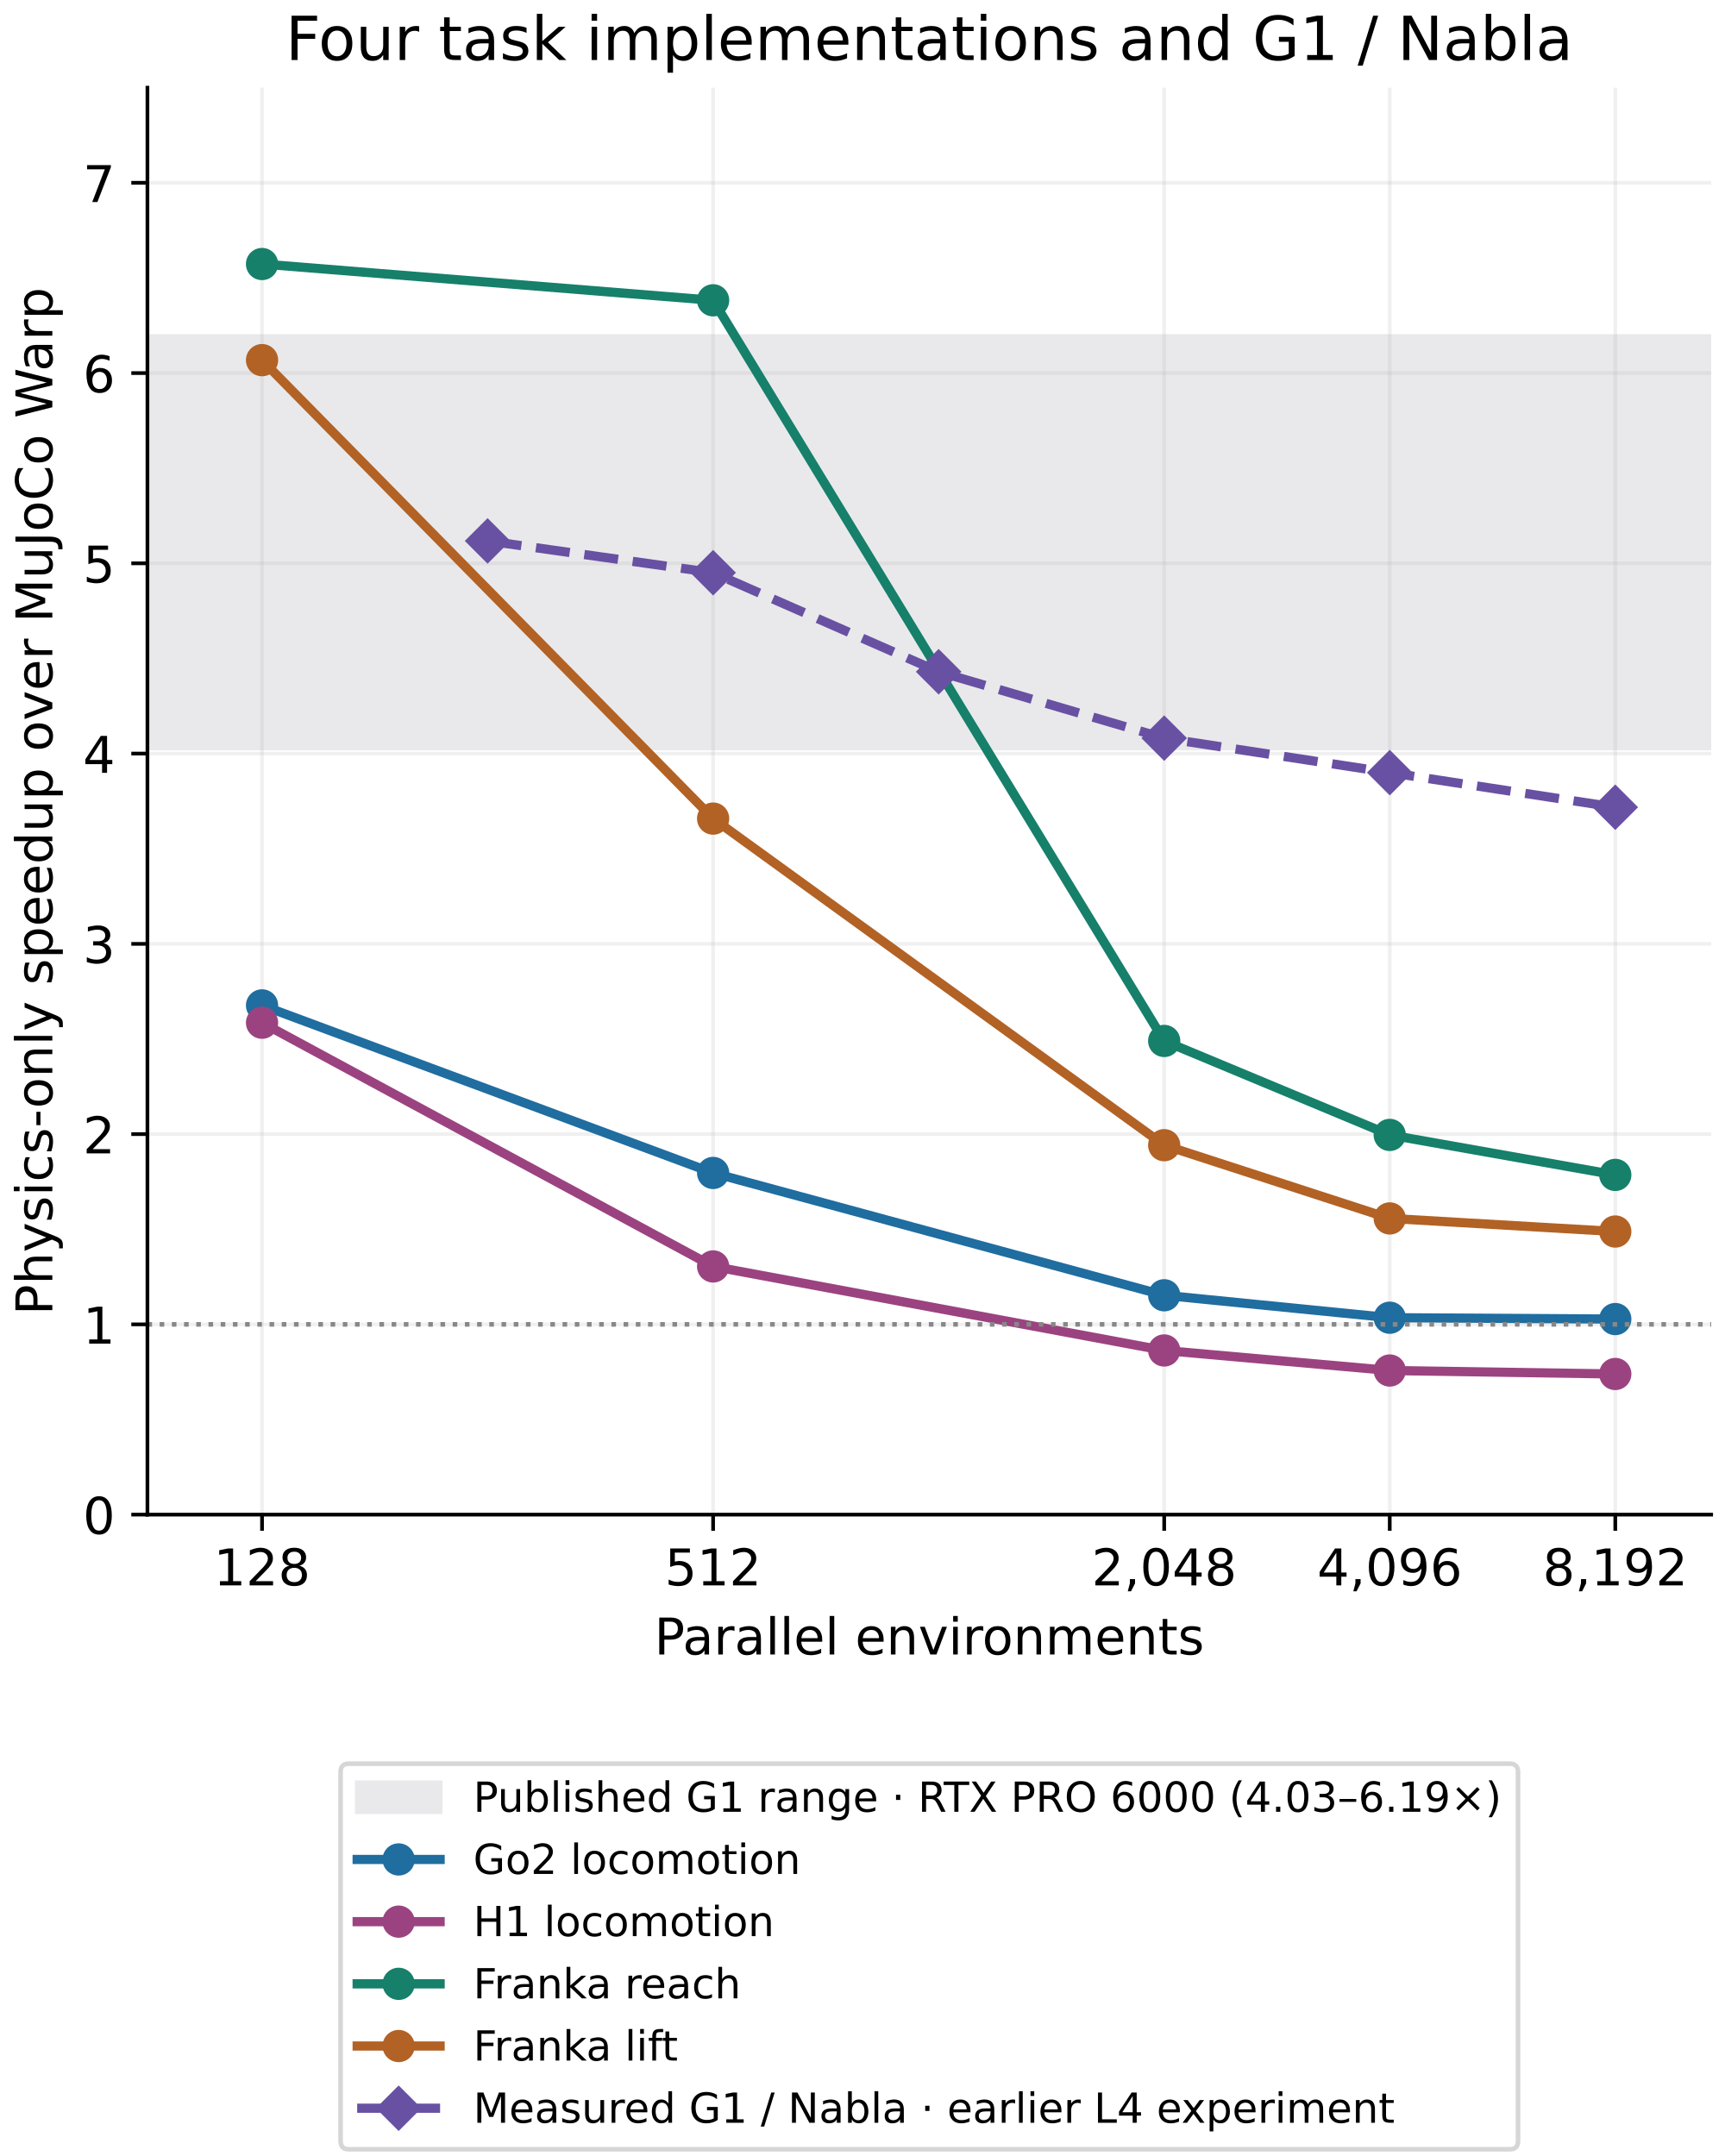
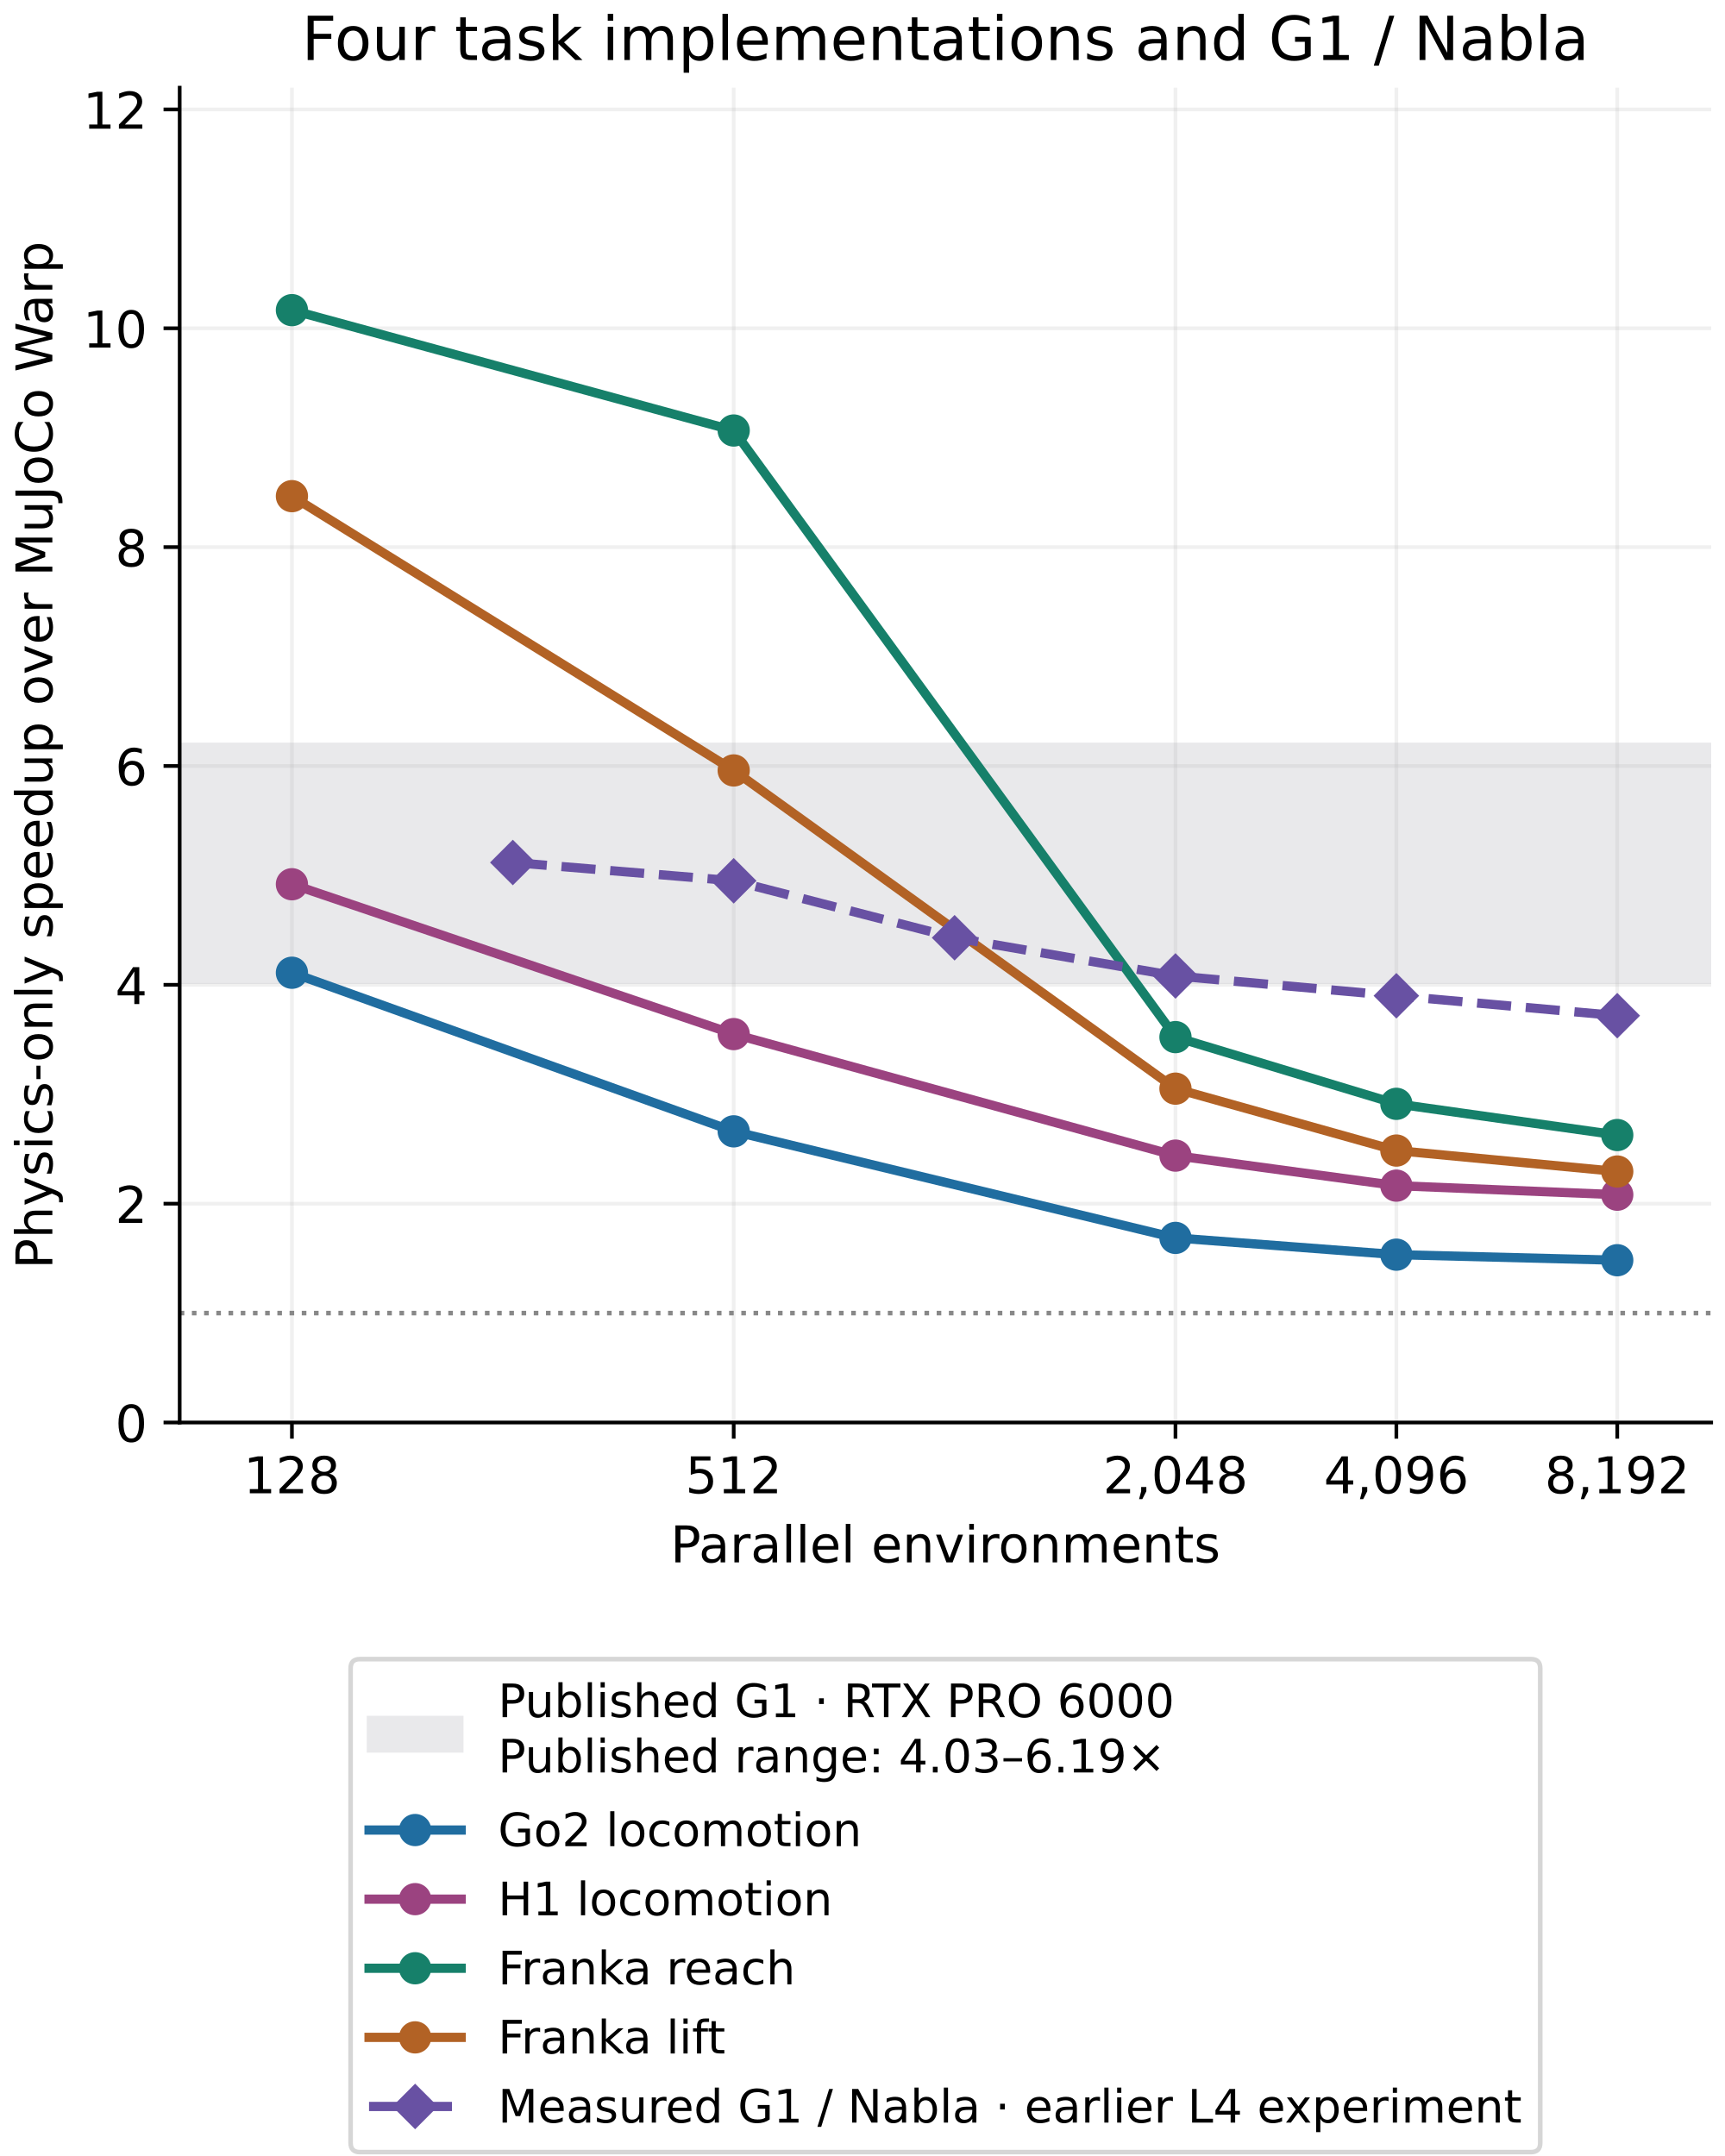
<svg xmlns="http://www.w3.org/2000/svg" xmlns:xlink="http://www.w3.org/1999/xlink" width="374.4pt" height="468pt" viewBox="0 0 374.4 468" version="1.1">
  <defs>
    <style type="text/css">*{stroke-linejoin: round; stroke-linecap: butt}</style>
  </defs>
  <g id="figure_1">
    <g id="patch_1">
      <path d="M 0 468 L 374.4 468 L 374.4 0 L 0 0 z " style="fill: #ffffff" />
    </g>
    <g id="axes_1">
      <g id="patch_2">
-         <path d="M 32 328.778 L 371.4 328.778 L 371.4 19.03 L 32 19.03 z " style="fill: #ffffff" />
+         <path d="M 38.999 308.782 L 371.4 308.782 L 371.4 19.03 L 38.999 19.03 z " style="fill: #ffffff" />
      </g>
      <g id="patch_3">
-         <path d="M 32 162.36 L 371.4 162.36 L 371.4 73.045 L 32 73.045 z " clip-path="url(#p25a6542e7b)" style="fill: #9a9aa6; opacity: 0.22; stroke: #9a9aa6; stroke-linejoin: miter" />
+         <path d="M 38.999 213.072 L 371.4 213.072 L 371.4 161.706 L 38.999 161.706 z " clip-path="url(#p967d1199dc)" style="fill: #9a9aa6; opacity: 0.22; stroke: #9a9aa6; stroke-linejoin: miter" />
      </g>
      <g id="matplotlib.axis_1">
        <g id="xtick_1">
          <g id="line2d_1">
-             <path d="M 56.875 328.778 L 56.875 19.03 " clip-path="url(#p25a6542e7b)" style="fill: none; stroke: #b0b0b0; stroke-opacity: 0.18; stroke-width: 0.8; stroke-linecap: square" />
+             <path d="M 63.36 308.782 L 63.36 19.03 " clip-path="url(#p967d1199dc)" style="fill: none; stroke: #b0b0b0; stroke-opacity: 0.18; stroke-width: 0.8; stroke-linecap: square" />
          </g>
          <g id="line2d_2">
            <defs>
-               <path id="mbf03643c16" d="M 0 0 L 0 3.5 " style="stroke: #000000; stroke-width: 0.8" />
+               <path id="ma9607c3ac9" d="M 0 0 L 0 3.5 " style="stroke: #000000; stroke-width: 0.8" />
            </defs>
            <g>
-               <use xlink:href="#mbf03643c16" x="56.875" y="328.778" style="stroke: #000000; stroke-width: 0.8" />
+               <use xlink:href="#ma9607c3ac9" x="63.36" y="308.782" style="stroke: #000000; stroke-width: 0.8" />
            </g>
          </g>
          <g id="text_1">
-             <text style="font-size: 11px; font-family: 'DejaVu Sans'; text-anchor: middle" x="56.875" y="344.136" transform="rotate(-0 56.8745 344.1357)">128</text>
+             <text style="font-size: 11px; font-family: 'DejaVu Sans'; text-anchor: middle" x="63.36" y="324.139" transform="rotate(-0 63.36032 324.1394)">128</text>
          </g>
        </g>
        <g id="xtick_2">
          <g id="line2d_3">
-             <path d="M 154.778 328.778 L 154.778 19.03 " clip-path="url(#p25a6542e7b)" style="fill: none; stroke: #b0b0b0; stroke-opacity: 0.18; stroke-width: 0.8; stroke-linecap: square" />
+             <path d="M 159.245 308.782 L 159.245 19.03 " clip-path="url(#p967d1199dc)" style="fill: none; stroke: #b0b0b0; stroke-opacity: 0.18; stroke-width: 0.8; stroke-linecap: square" />
          </g>
          <g id="line2d_4">
            <g>
-               <use xlink:href="#mbf03643c16" x="154.778" y="328.778" style="stroke: #000000; stroke-width: 0.8" />
+               <use xlink:href="#ma9607c3ac9" x="159.245" y="308.782" style="stroke: #000000; stroke-width: 0.8" />
            </g>
          </g>
          <g id="text_2">
-             <text style="font-size: 11px; font-family: 'DejaVu Sans'; text-anchor: middle" x="154.778" y="344.136" transform="rotate(-0 154.7779 344.1357)">512</text>
+             <text style="font-size: 11px; font-family: 'DejaVu Sans'; text-anchor: middle" x="159.245" y="324.139" transform="rotate(-0 159.2449 324.1394)">512</text>
          </g>
        </g>
        <g id="xtick_3">
          <g id="line2d_5">
-             <path d="M 252.681 328.778 L 252.681 19.03 " clip-path="url(#p25a6542e7b)" style="fill: none; stroke: #b0b0b0; stroke-opacity: 0.18; stroke-width: 0.8; stroke-linecap: square" />
+             <path d="M 255.129 308.782 L 255.129 19.03 " clip-path="url(#p967d1199dc)" style="fill: none; stroke: #b0b0b0; stroke-opacity: 0.18; stroke-width: 0.8; stroke-linecap: square" />
          </g>
          <g id="line2d_6">
            <g>
-               <use xlink:href="#mbf03643c16" x="252.681" y="328.778" style="stroke: #000000; stroke-width: 0.8" />
+               <use xlink:href="#ma9607c3ac9" x="255.129" y="308.782" style="stroke: #000000; stroke-width: 0.8" />
            </g>
          </g>
          <g id="text_3">
-             <text style="font-size: 11px; font-family: 'DejaVu Sans'; text-anchor: middle" x="252.681" y="344.136" transform="rotate(-0 252.6813 344.1357)">2,048</text>
+             <text style="font-size: 11px; font-family: 'DejaVu Sans'; text-anchor: middle" x="255.129" y="324.139" transform="rotate(-0 255.1294 324.1394)">2,048</text>
          </g>
        </g>
        <g id="xtick_4">
          <g id="line2d_7">
-             <path d="M 301.633 328.778 L 301.633 19.03 " clip-path="url(#p25a6542e7b)" style="fill: none; stroke: #b0b0b0; stroke-opacity: 0.18; stroke-width: 0.8; stroke-linecap: square" />
+             <path d="M 303.072 308.782 L 303.072 19.03 " clip-path="url(#p967d1199dc)" style="fill: none; stroke: #b0b0b0; stroke-opacity: 0.18; stroke-width: 0.8; stroke-linecap: square" />
          </g>
          <g id="line2d_8">
            <g>
-               <use xlink:href="#mbf03643c16" x="301.633" y="328.778" style="stroke: #000000; stroke-width: 0.8" />
+               <use xlink:href="#ma9607c3ac9" x="303.072" y="308.782" style="stroke: #000000; stroke-width: 0.8" />
            </g>
          </g>
          <g id="text_4">
-             <text style="font-size: 11px; font-family: 'DejaVu Sans'; text-anchor: middle" x="301.633" y="344.136" transform="rotate(-0 301.633 344.1357)">4,096</text>
+             <text style="font-size: 11px; font-family: 'DejaVu Sans'; text-anchor: middle" x="303.072" y="324.139" transform="rotate(-0 303.0717 324.1394)">4,096</text>
          </g>
        </g>
        <g id="xtick_5">
          <g id="line2d_9">
-             <path d="M 350.585 328.778 L 350.585 19.03 " clip-path="url(#p25a6542e7b)" style="fill: none; stroke: #b0b0b0; stroke-opacity: 0.18; stroke-width: 0.8; stroke-linecap: square" />
+             <path d="M 351.014 308.782 L 351.014 19.03 " clip-path="url(#p967d1199dc)" style="fill: none; stroke: #b0b0b0; stroke-opacity: 0.18; stroke-width: 0.8; stroke-linecap: square" />
          </g>
          <g id="line2d_10">
            <g>
-               <use xlink:href="#mbf03643c16" x="350.585" y="328.778" style="stroke: #000000; stroke-width: 0.8" />
+               <use xlink:href="#ma9607c3ac9" x="351.014" y="308.782" style="stroke: #000000; stroke-width: 0.8" />
            </g>
          </g>
          <g id="text_5">
-             <text style="font-size: 11px; font-family: 'DejaVu Sans'; text-anchor: middle" x="350.585" y="344.136" transform="rotate(-0 350.5847 344.1357)">8,192</text>
+             <text style="font-size: 11px; font-family: 'DejaVu Sans'; text-anchor: middle" x="351.014" y="324.139" transform="rotate(-0 351.0139 324.1394)">8,192</text>
          </g>
        </g>
        <g id="text_6">
-           <text style="font-size: 11px; font-family: 'DejaVu Sans'; text-anchor: middle" x="201.7" y="359.137" transform="rotate(-0 201.6998 359.1366)">Parallel environments</text>
+           <text style="font-size: 11px; font-family: 'DejaVu Sans'; text-anchor: middle" x="205.199" y="339.14" transform="rotate(-0 205.1992 339.1402)">Parallel environments</text>
        </g>
      </g>
      <g id="matplotlib.axis_2">
        <g id="ytick_1">
          <g id="line2d_11">
-             <path d="M 32 328.778 L 371.4 328.778 " clip-path="url(#p25a6542e7b)" style="fill: none; stroke: #b0b0b0; stroke-opacity: 0.18; stroke-width: 0.8; stroke-linecap: square" />
+             <path d="M 38.999 308.782 L 371.4 308.782 " clip-path="url(#p967d1199dc)" style="fill: none; stroke: #b0b0b0; stroke-opacity: 0.18; stroke-width: 0.8; stroke-linecap: square" />
          </g>
          <g id="line2d_12">
            <defs>
-               <path id="m061b202523" d="M 0 0 L -3.5 0 " style="stroke: #000000; stroke-width: 0.8" />
+               <path id="mb2ccbbf31d" d="M 0 0 L -3.5 0 " style="stroke: #000000; stroke-width: 0.8" />
            </defs>
            <g>
-               <use xlink:href="#m061b202523" x="32" y="328.778" style="stroke: #000000; stroke-width: 0.8" />
+               <use xlink:href="#mb2ccbbf31d" x="38.999" y="308.782" style="stroke: #000000; stroke-width: 0.8" />
            </g>
          </g>
          <g id="text_7">
-             <text style="font-size: 11px; font-family: 'DejaVu Sans'; text-anchor: end" x="25" y="332.957" transform="rotate(-0 24.99985 332.957)">0</text>
+             <text style="font-size: 11px; font-family: 'DejaVu Sans'; text-anchor: end" x="31.999" y="312.961" transform="rotate(-0 31.9986 312.9607)">0</text>
          </g>
        </g>
        <g id="ytick_2">
          <g id="line2d_13">
-             <path d="M 32 287.479 L 371.4 287.479 " clip-path="url(#p25a6542e7b)" style="fill: none; stroke: #b0b0b0; stroke-opacity: 0.18; stroke-width: 0.8; stroke-linecap: square" />
+             <path d="M 38.999 261.278 L 371.4 261.278 " clip-path="url(#p967d1199dc)" style="fill: none; stroke: #b0b0b0; stroke-opacity: 0.18; stroke-width: 0.8; stroke-linecap: square" />
          </g>
          <g id="line2d_14">
            <g>
-               <use xlink:href="#m061b202523" x="32" y="287.479" style="stroke: #000000; stroke-width: 0.8" />
+               <use xlink:href="#mb2ccbbf31d" x="38.999" y="261.278" style="stroke: #000000; stroke-width: 0.8" />
            </g>
          </g>
          <g id="text_8">
-             <text style="font-size: 11px; font-family: 'DejaVu Sans'; text-anchor: end" x="25" y="291.657" transform="rotate(-0 24.99985 291.6573)">1</text>
+             <text style="font-size: 11px; font-family: 'DejaVu Sans'; text-anchor: end" x="31.999" y="265.456" transform="rotate(-0 31.9986 265.4564)">2</text>
          </g>
        </g>
        <g id="ytick_3">
          <g id="line2d_15">
-             <path d="M 32 246.179 L 371.4 246.179 " clip-path="url(#p25a6542e7b)" style="fill: none; stroke: #b0b0b0; stroke-opacity: 0.18; stroke-width: 0.8; stroke-linecap: square" />
+             <path d="M 38.999 213.773 L 371.4 213.773 " clip-path="url(#p967d1199dc)" style="fill: none; stroke: #b0b0b0; stroke-opacity: 0.18; stroke-width: 0.8; stroke-linecap: square" />
          </g>
          <g id="line2d_16">
            <g>
-               <use xlink:href="#m061b202523" x="32" y="246.179" style="stroke: #000000; stroke-width: 0.8" />
+               <use xlink:href="#mb2ccbbf31d" x="38.999" y="213.773" style="stroke: #000000; stroke-width: 0.8" />
            </g>
          </g>
          <g id="text_9">
-             <text style="font-size: 11px; font-family: 'DejaVu Sans'; text-anchor: end" x="25" y="250.358" transform="rotate(-0 24.99985 250.3575)">2</text>
+             <text style="font-size: 11px; font-family: 'DejaVu Sans'; text-anchor: end" x="31.999" y="217.952" transform="rotate(-0 31.9986 217.9521)">4</text>
          </g>
        </g>
        <g id="ytick_4">
          <g id="line2d_17">
-             <path d="M 32 204.879 L 371.4 204.879 " clip-path="url(#p25a6542e7b)" style="fill: none; stroke: #b0b0b0; stroke-opacity: 0.18; stroke-width: 0.8; stroke-linecap: square" />
+             <path d="M 38.999 166.269 L 371.4 166.269 " clip-path="url(#p967d1199dc)" style="fill: none; stroke: #b0b0b0; stroke-opacity: 0.18; stroke-width: 0.8; stroke-linecap: square" />
          </g>
          <g id="line2d_18">
            <g>
-               <use xlink:href="#m061b202523" x="32" y="204.879" style="stroke: #000000; stroke-width: 0.8" />
+               <use xlink:href="#mb2ccbbf31d" x="38.999" y="166.269" style="stroke: #000000; stroke-width: 0.8" />
            </g>
          </g>
          <g id="text_10">
-             <text style="font-size: 11px; font-family: 'DejaVu Sans'; text-anchor: end" x="25" y="209.058" transform="rotate(-0 24.99985 209.0578)">3</text>
+             <text style="font-size: 11px; font-family: 'DejaVu Sans'; text-anchor: end" x="31.999" y="170.448" transform="rotate(-0 31.9986 170.4478)">6</text>
          </g>
        </g>
        <g id="ytick_5">
          <g id="line2d_19">
-             <path d="M 32 163.579 L 371.4 163.579 " clip-path="url(#p25a6542e7b)" style="fill: none; stroke: #b0b0b0; stroke-opacity: 0.18; stroke-width: 0.8; stroke-linecap: square" />
+             <path d="M 38.999 118.765 L 371.4 118.765 " clip-path="url(#p967d1199dc)" style="fill: none; stroke: #b0b0b0; stroke-opacity: 0.18; stroke-width: 0.8; stroke-linecap: square" />
          </g>
          <g id="line2d_20">
            <g>
-               <use xlink:href="#m061b202523" x="32" y="163.579" style="stroke: #000000; stroke-width: 0.8" />
+               <use xlink:href="#mb2ccbbf31d" x="38.999" y="118.765" style="stroke: #000000; stroke-width: 0.8" />
            </g>
          </g>
          <g id="text_11">
-             <text style="font-size: 11px; font-family: 'DejaVu Sans'; text-anchor: end" x="25" y="167.758" transform="rotate(-0 24.99985 167.758)">4</text>
+             <text style="font-size: 11px; font-family: 'DejaVu Sans'; text-anchor: end" x="31.999" y="122.944" transform="rotate(-0 31.9986 122.9435)">8</text>
          </g>
        </g>
        <g id="ytick_6">
          <g id="line2d_21">
-             <path d="M 32 122.28 L 371.4 122.28 " clip-path="url(#p25a6542e7b)" style="fill: none; stroke: #b0b0b0; stroke-opacity: 0.18; stroke-width: 0.8; stroke-linecap: square" />
+             <path d="M 38.999 71.261 L 371.4 71.261 " clip-path="url(#p967d1199dc)" style="fill: none; stroke: #b0b0b0; stroke-opacity: 0.18; stroke-width: 0.8; stroke-linecap: square" />
          </g>
          <g id="line2d_22">
            <g>
-               <use xlink:href="#m061b202523" x="32" y="122.28" style="stroke: #000000; stroke-width: 0.8" />
+               <use xlink:href="#mb2ccbbf31d" x="38.999" y="71.261" style="stroke: #000000; stroke-width: 0.8" />
            </g>
          </g>
          <g id="text_12">
-             <text style="font-size: 11px; font-family: 'DejaVu Sans'; text-anchor: end" x="25" y="126.458" transform="rotate(-0 24.99985 126.4583)">5</text>
+             <text style="font-size: 11px; font-family: 'DejaVu Sans'; text-anchor: end" x="31.999" y="75.439" transform="rotate(-0 31.9986 75.43924)">10</text>
          </g>
        </g>
        <g id="ytick_7">
          <g id="line2d_23">
-             <path d="M 32 80.98 L 371.4 80.98 " clip-path="url(#p25a6542e7b)" style="fill: none; stroke: #b0b0b0; stroke-opacity: 0.18; stroke-width: 0.8; stroke-linecap: square" />
+             <path d="M 38.999 23.756 L 371.4 23.756 " clip-path="url(#p967d1199dc)" style="fill: none; stroke: #b0b0b0; stroke-opacity: 0.18; stroke-width: 0.8; stroke-linecap: square" />
          </g>
          <g id="line2d_24">
            <g>
-               <use xlink:href="#m061b202523" x="32" y="80.98" style="stroke: #000000; stroke-width: 0.8" />
+               <use xlink:href="#mb2ccbbf31d" x="38.999" y="23.756" style="stroke: #000000; stroke-width: 0.8" />
            </g>
          </g>
          <g id="text_13">
-             <text style="font-size: 11px; font-family: 'DejaVu Sans'; text-anchor: end" x="25" y="85.159" transform="rotate(-0 24.99985 85.15851)">6</text>
-           </g>
-         </g>
-         <g id="ytick_8">
-           <g id="line2d_25">
-             <path d="M 32 39.68 L 371.4 39.68 " clip-path="url(#p25a6542e7b)" style="fill: none; stroke: #b0b0b0; stroke-opacity: 0.18; stroke-width: 0.8; stroke-linecap: square" />
-           </g>
-           <g id="line2d_26">
-             <g>
-               <use xlink:href="#m061b202523" x="32" y="39.68" style="stroke: #000000; stroke-width: 0.8" />
-             </g>
-           </g>
-           <g id="text_14">
-             <text style="font-size: 11px; font-family: 'DejaVu Sans'; text-anchor: end" x="25" y="43.859" transform="rotate(-0 24.99985 43.85876)">7</text>
-           </g>
-         </g>
-         <g id="text_15">
-           <text style="font-size: 11px; font-family: 'DejaVu Sans'; text-anchor: middle" x="11.359" y="173.904" transform="rotate(-90 11.35852 173.9042)">Physics-only speedup over MuJoCo Warp</text>
+             <text style="font-size: 11px; font-family: 'DejaVu Sans'; text-anchor: end" x="31.999" y="27.935" transform="rotate(-0 31.9986 27.93495)">12</text>
+           </g>
+         </g>
+         <g id="text_14">
+           <text style="font-size: 11px; font-family: 'DejaVu Sans'; text-anchor: middle" x="11.359" y="163.906" transform="rotate(-90 11.35852 163.9061)">Physics-only speedup over MuJoCo Warp</text>
+         </g>
+       </g>
+       <g id="line2d_25">
+         <path d="M 63.36 211.152 L 159.245 245.58 L 255.129 268.71 L 303.072 272.349 L 351.014 273.557 " clip-path="url(#p967d1199dc)" style="fill: none; stroke: #206da0; stroke-width: 2; stroke-linecap: square" />
+         <defs>
+           <path id="m578107ed13" d="M 0 3 C 0.796 3 1.559 2.684 2.121 2.121 C 2.684 1.559 3 0.796 3 0 C 3 -0.796 2.684 -1.559 2.121 -2.121 C 1.559 -2.684 0.796 -3 0 -3 C -0.796 -3 -1.559 -2.684 -2.121 -2.121 C -2.684 -1.559 -3 -0.796 -3 0 C -3 0.796 -2.684 1.559 -2.121 2.121 C -1.559 2.684 -0.796 3 0 3 z " style="stroke: #206da0" />
+         </defs>
+         <g clip-path="url(#p967d1199dc)">
+           <use xlink:href="#m578107ed13" x="63.36" y="211.152" style="fill: #206da0; stroke: #206da0" />
+           <use xlink:href="#m578107ed13" x="159.245" y="245.58" style="fill: #206da0; stroke: #206da0" />
+           <use xlink:href="#m578107ed13" x="255.129" y="268.71" style="fill: #206da0; stroke: #206da0" />
+           <use xlink:href="#m578107ed13" x="303.072" y="272.349" style="fill: #206da0; stroke: #206da0" />
+           <use xlink:href="#m578107ed13" x="351.014" y="273.557" style="fill: #206da0; stroke: #206da0" />
+         </g>
+       </g>
+       <g id="line2d_26">
+         <path d="M 63.36 191.941 L 159.245 224.469 L 255.129 250.85 L 303.072 257.367 L 351.014 259.333 " clip-path="url(#p967d1199dc)" style="fill: none; stroke: #9b4380; stroke-width: 2; stroke-linecap: square" />
+         <defs>
+           <path id="m4a1d329e45" d="M 0 3 C 0.796 3 1.559 2.684 2.121 2.121 C 2.684 1.559 3 0.796 3 0 C 3 -0.796 2.684 -1.559 2.121 -2.121 C 1.559 -2.684 0.796 -3 0 -3 C -0.796 -3 -1.559 -2.684 -2.121 -2.121 C -2.684 -1.559 -3 -0.796 -3 0 C -3 0.796 -2.684 1.559 -2.121 2.121 C -1.559 2.684 -0.796 3 0 3 z " style="stroke: #9b4380" />
+         </defs>
+         <g clip-path="url(#p967d1199dc)">
+           <use xlink:href="#m4a1d329e45" x="63.36" y="191.941" style="fill: #9b4380; stroke: #9b4380" />
+           <use xlink:href="#m4a1d329e45" x="159.245" y="224.469" style="fill: #9b4380; stroke: #9b4380" />
+           <use xlink:href="#m4a1d329e45" x="255.129" y="250.85" style="fill: #9b4380; stroke: #9b4380" />
+           <use xlink:href="#m4a1d329e45" x="303.072" y="257.367" style="fill: #9b4380; stroke: #9b4380" />
+           <use xlink:href="#m4a1d329e45" x="351.014" y="259.333" style="fill: #9b4380; stroke: #9b4380" />
        </g>
      </g>
      <g id="line2d_27">
-         <path d="M 56.875 218.24 L 154.778 254.611 L 252.681 281.164 L 301.633 286.033 L 350.585 286.329 " clip-path="url(#p25a6542e7b)" style="fill: none; stroke: #206da0; stroke-width: 2; stroke-linecap: square" />
-         <defs>
-           <path id="mf9110b28a0" d="M 0 3 C 0.796 3 1.559 2.684 2.121 2.121 C 2.684 1.559 3 0.796 3 0 C 3 -0.796 2.684 -1.559 2.121 -2.121 C 1.559 -2.684 0.796 -3 0 -3 C -0.796 -3 -1.559 -2.684 -2.121 -2.121 C -2.684 -1.559 -3 -0.796 -3 0 C -3 0.796 -2.684 1.559 -2.121 2.121 C -1.559 2.684 -0.796 3 0 3 z " style="stroke: #206da0" />
-         </defs>
-         <g clip-path="url(#p25a6542e7b)">
-           <use xlink:href="#mf9110b28a0" x="56.875" y="218.24" style="fill: #206da0; stroke: #206da0" />
-           <use xlink:href="#mf9110b28a0" x="154.778" y="254.611" style="fill: #206da0; stroke: #206da0" />
-           <use xlink:href="#mf9110b28a0" x="252.681" y="281.164" style="fill: #206da0; stroke: #206da0" />
-           <use xlink:href="#mf9110b28a0" x="301.633" y="286.033" style="fill: #206da0; stroke: #206da0" />
-           <use xlink:href="#mf9110b28a0" x="350.585" y="286.329" style="fill: #206da0; stroke: #206da0" />
+         <path d="M 63.36 67.322 L 159.245 93.449 L 255.129 225.123 L 303.072 239.609 L 351.014 246.381 " clip-path="url(#p967d1199dc)" style="fill: none; stroke: #16806a; stroke-width: 2; stroke-linecap: square" />
+         <defs>
+           <path id="ma6db790533" d="M 0 3 C 0.796 3 1.559 2.684 2.121 2.121 C 2.684 1.559 3 0.796 3 0 C 3 -0.796 2.684 -1.559 2.121 -2.121 C 1.559 -2.684 0.796 -3 0 -3 C -0.796 -3 -1.559 -2.684 -2.121 -2.121 C -2.684 -1.559 -3 -0.796 -3 0 C -3 0.796 -2.684 1.559 -2.121 2.121 C -1.559 2.684 -0.796 3 0 3 z " style="stroke: #16806a" />
+         </defs>
+         <g clip-path="url(#p967d1199dc)">
+           <use xlink:href="#ma6db790533" x="63.36" y="67.322" style="fill: #16806a; stroke: #16806a" />
+           <use xlink:href="#ma6db790533" x="159.245" y="93.449" style="fill: #16806a; stroke: #16806a" />
+           <use xlink:href="#ma6db790533" x="255.129" y="225.123" style="fill: #16806a; stroke: #16806a" />
+           <use xlink:href="#ma6db790533" x="303.072" y="239.609" style="fill: #16806a; stroke: #16806a" />
+           <use xlink:href="#ma6db790533" x="351.014" y="246.381" style="fill: #16806a; stroke: #16806a" />
        </g>
      </g>
      <g id="line2d_28">
-         <path d="M 56.875 221.999 L 154.778 274.903 L 252.681 293.145 L 301.633 297.496 L 350.585 298.249 " clip-path="url(#p25a6542e7b)" style="fill: none; stroke: #9b4380; stroke-width: 2; stroke-linecap: square" />
-         <defs>
-           <path id="mbd222381dd" d="M 0 3 C 0.796 3 1.559 2.684 2.121 2.121 C 2.684 1.559 3 0.796 3 0 C 3 -0.796 2.684 -1.559 2.121 -2.121 C 1.559 -2.684 0.796 -3 0 -3 C -0.796 -3 -1.559 -2.684 -2.121 -2.121 C -2.684 -1.559 -3 -0.796 -3 0 C -3 0.796 -2.684 1.559 -2.121 2.121 C -1.559 2.684 -0.796 3 0 3 z " style="stroke: #9b4380" />
-         </defs>
-         <g clip-path="url(#p25a6542e7b)">
-           <use xlink:href="#mbd222381dd" x="56.875" y="221.999" style="fill: #9b4380; stroke: #9b4380" />
-           <use xlink:href="#mbd222381dd" x="154.778" y="274.903" style="fill: #9b4380; stroke: #9b4380" />
-           <use xlink:href="#mbd222381dd" x="252.681" y="293.145" style="fill: #9b4380; stroke: #9b4380" />
-           <use xlink:href="#mbd222381dd" x="301.633" y="297.496" style="fill: #9b4380; stroke: #9b4380" />
-           <use xlink:href="#mbd222381dd" x="350.585" y="298.249" style="fill: #9b4380; stroke: #9b4380" />
+         <path d="M 63.36 107.702 L 159.245 167.238 L 255.129 236.311 L 303.072 249.751 L 351.014 254.301 " clip-path="url(#p967d1199dc)" style="fill: none; stroke: #b26225; stroke-width: 2; stroke-linecap: square" />
+         <defs>
+           <path id="m8b9af952e1" d="M 0 3 C 0.796 3 1.559 2.684 2.121 2.121 C 2.684 1.559 3 0.796 3 0 C 3 -0.796 2.684 -1.559 2.121 -2.121 C 1.559 -2.684 0.796 -3 0 -3 C -0.796 -3 -1.559 -2.684 -2.121 -2.121 C -2.684 -1.559 -3 -0.796 -3 0 C -3 0.796 -2.684 1.559 -2.121 2.121 C -1.559 2.684 -0.796 3 0 3 z " style="stroke: #b26225" />
+         </defs>
+         <g clip-path="url(#p967d1199dc)">
+           <use xlink:href="#m8b9af952e1" x="63.36" y="107.702" style="fill: #b26225; stroke: #b26225" />
+           <use xlink:href="#m8b9af952e1" x="159.245" y="167.238" style="fill: #b26225; stroke: #b26225" />
+           <use xlink:href="#m8b9af952e1" x="255.129" y="236.311" style="fill: #b26225; stroke: #b26225" />
+           <use xlink:href="#m8b9af952e1" x="303.072" y="249.751" style="fill: #b26225; stroke: #b26225" />
+           <use xlink:href="#m8b9af952e1" x="351.014" y="254.301" style="fill: #b26225; stroke: #b26225" />
        </g>
      </g>
      <g id="line2d_29">
-         <path d="M 56.875 57.312 L 154.778 65.19 L 252.681 225.959 L 301.633 246.356 L 350.585 255.036 " clip-path="url(#p25a6542e7b)" style="fill: none; stroke: #16806a; stroke-width: 2; stroke-linecap: square" />
-         <defs>
-           <path id="mc37a26a49e" d="M 0 3 C 0.796 3 1.559 2.684 2.121 2.121 C 2.684 1.559 3 0.796 3 0 C 3 -0.796 2.684 -1.559 2.121 -2.121 C 1.559 -2.684 0.796 -3 0 -3 C -0.796 -3 -1.559 -2.684 -2.121 -2.121 C -2.684 -1.559 -3 -0.796 -3 0 C -3 0.796 -2.684 1.559 -2.121 2.121 C -1.559 2.684 -0.796 3 0 3 z " style="stroke: #16806a" />
-         </defs>
-         <g clip-path="url(#p25a6542e7b)">
-           <use xlink:href="#mc37a26a49e" x="56.875" y="57.312" style="fill: #16806a; stroke: #16806a" />
-           <use xlink:href="#mc37a26a49e" x="154.778" y="65.19" style="fill: #16806a; stroke: #16806a" />
-           <use xlink:href="#mc37a26a49e" x="252.681" y="225.959" style="fill: #16806a; stroke: #16806a" />
-           <use xlink:href="#mc37a26a49e" x="301.633" y="246.356" style="fill: #16806a; stroke: #16806a" />
-           <use xlink:href="#mc37a26a49e" x="350.585" y="255.036" style="fill: #16806a; stroke: #16806a" />
+         <path d="M 111.303 187.224 L 159.245 191.194 L 207.187 203.558 L 255.129 211.844 L 303.072 216.149 L 351.014 220.47 " clip-path="url(#p967d1199dc)" style="fill: none; stroke-dasharray: 7.4,3.2; stroke-dashoffset: 0; stroke: #6851a3; stroke-width: 2" />
+         <defs>
+           <path id="m0fd1283919" d="M -0 4.243 L 4.243 0 L 0 -4.243 L -4.243 -0 z " style="stroke: #6851a3; stroke-linejoin: miter" />
+         </defs>
+         <g clip-path="url(#p967d1199dc)">
+           <use xlink:href="#m0fd1283919" x="111.303" y="187.224" style="fill: #6851a3; stroke: #6851a3; stroke-linejoin: miter" />
+           <use xlink:href="#m0fd1283919" x="159.245" y="191.194" style="fill: #6851a3; stroke: #6851a3; stroke-linejoin: miter" />
+           <use xlink:href="#m0fd1283919" x="207.187" y="203.558" style="fill: #6851a3; stroke: #6851a3; stroke-linejoin: miter" />
+           <use xlink:href="#m0fd1283919" x="255.129" y="211.844" style="fill: #6851a3; stroke: #6851a3; stroke-linejoin: miter" />
+           <use xlink:href="#m0fd1283919" x="303.072" y="216.149" style="fill: #6851a3; stroke: #6851a3; stroke-linejoin: miter" />
+           <use xlink:href="#m0fd1283919" x="351.014" y="220.47" style="fill: #6851a3; stroke: #6851a3; stroke-linejoin: miter" />
        </g>
      </g>
      <g id="line2d_30">
-         <path d="M 56.875 78.175 L 154.778 177.691 L 252.681 248.587 L 301.633 264.482 L 350.585 267.328 " clip-path="url(#p25a6542e7b)" style="fill: none; stroke: #b26225; stroke-width: 2; stroke-linecap: square" />
-         <defs>
-           <path id="m73a5e59c3f" d="M 0 3 C 0.796 3 1.559 2.684 2.121 2.121 C 2.684 1.559 3 0.796 3 0 C 3 -0.796 2.684 -1.559 2.121 -2.121 C 1.559 -2.684 0.796 -3 0 -3 C -0.796 -3 -1.559 -2.684 -2.121 -2.121 C -2.684 -1.559 -3 -0.796 -3 0 C -3 0.796 -2.684 1.559 -2.121 2.121 C -1.559 2.684 -0.796 3 0 3 z " style="stroke: #b26225" />
-         </defs>
-         <g clip-path="url(#p25a6542e7b)">
-           <use xlink:href="#m73a5e59c3f" x="56.875" y="78.175" style="fill: #b26225; stroke: #b26225" />
-           <use xlink:href="#m73a5e59c3f" x="154.778" y="177.691" style="fill: #b26225; stroke: #b26225" />
-           <use xlink:href="#m73a5e59c3f" x="252.681" y="248.587" style="fill: #b26225; stroke: #b26225" />
-           <use xlink:href="#m73a5e59c3f" x="301.633" y="264.482" style="fill: #b26225; stroke: #b26225" />
-           <use xlink:href="#m73a5e59c3f" x="350.585" y="267.328" style="fill: #b26225; stroke: #b26225" />
-         </g>
-       </g>
-       <g id="line2d_31">
-         <path d="M 105.826 117.416 L 154.778 124.318 L 203.73 145.817 L 252.681 160.225 L 301.633 167.71 L 350.585 175.224 " clip-path="url(#p25a6542e7b)" style="fill: none; stroke-dasharray: 7.4,3.2; stroke-dashoffset: 0; stroke: #6851a3; stroke-width: 2" />
-         <defs>
-           <path id="md1bfb5a1eb" d="M -0 4.243 L 4.243 0 L 0 -4.243 L -4.243 -0 z " style="stroke: #6851a3; stroke-linejoin: miter" />
-         </defs>
-         <g clip-path="url(#p25a6542e7b)">
-           <use xlink:href="#md1bfb5a1eb" x="105.826" y="117.416" style="fill: #6851a3; stroke: #6851a3; stroke-linejoin: miter" />
-           <use xlink:href="#md1bfb5a1eb" x="154.778" y="124.318" style="fill: #6851a3; stroke: #6851a3; stroke-linejoin: miter" />
-           <use xlink:href="#md1bfb5a1eb" x="203.73" y="145.817" style="fill: #6851a3; stroke: #6851a3; stroke-linejoin: miter" />
-           <use xlink:href="#md1bfb5a1eb" x="252.681" y="160.225" style="fill: #6851a3; stroke: #6851a3; stroke-linejoin: miter" />
-           <use xlink:href="#md1bfb5a1eb" x="301.633" y="167.71" style="fill: #6851a3; stroke: #6851a3; stroke-linejoin: miter" />
-           <use xlink:href="#md1bfb5a1eb" x="350.585" y="175.224" style="fill: #6851a3; stroke: #6851a3; stroke-linejoin: miter" />
-         </g>
-       </g>
-       <g id="line2d_32">
-         <path d="M 32 287.479 L 371.4 287.479 " clip-path="url(#p25a6542e7b)" style="fill: none; stroke-dasharray: 1,1.65; stroke-dashoffset: 0; stroke: #888888" />
+         <path d="M 38.999 285.03 L 371.4 285.03 " clip-path="url(#p967d1199dc)" style="fill: none; stroke-dasharray: 1,1.65; stroke-dashoffset: 0; stroke: #888888" />
      </g>
      <g id="patch_4">
-         <path d="M 32 328.778 L 32 19.03 " style="fill: none; stroke: #000000; stroke-width: 0.8; stroke-linejoin: miter; stroke-linecap: square" />
+         <path d="M 38.999 308.782 L 38.999 19.03 " style="fill: none; stroke: #000000; stroke-width: 0.8; stroke-linejoin: miter; stroke-linecap: square" />
      </g>
      <g id="patch_5">
-         <path d="M 32 328.778 L 371.4 328.778 " style="fill: none; stroke: #000000; stroke-width: 0.8; stroke-linejoin: miter; stroke-linecap: square" />
-       </g>
-       <g id="text_16">
-         <text style="font-size: 13.2px; font-family: 'DejaVu Sans'; text-anchor: middle" x="201.7" y="13.03" transform="rotate(-0 201.6998 13.03018)">Four task implementations and G1 / Nabla</text>
+         <path d="M 38.999 308.782 L 371.4 308.782 " style="fill: none; stroke: #000000; stroke-width: 0.8; stroke-linejoin: miter; stroke-linecap: square" />
+       </g>
+       <g id="text_15">
+         <text style="font-size: 13.2px; font-family: 'DejaVu Sans'; text-anchor: middle" x="205.199" y="13.03" transform="rotate(-0 205.1992 13.03018)">Four task implementations and G1 / Nabla</text>
      </g>
      <g id="legend_1">
        <g id="patch_6">
-           <path d="M 75.722 466.542 L 327.678 466.542 Q 329.478 466.542 329.478 464.742 L 329.478 384.638 Q 329.478 382.838 327.678 382.838 L 75.722 382.838 Q 73.922 382.838 73.922 384.638 L 73.922 464.742 Q 73.922 466.542 75.722 466.542 z " style="fill: #ffffff; opacity: 0.8; stroke: #cccccc; stroke-linejoin: miter" />
+           <path d="M 78.098 467.152 L 332.301 467.152 Q 334.301 467.152 334.301 465.152 L 334.301 362.142 Q 334.301 360.142 332.301 360.142 L 78.098 360.142 Q 76.098 360.142 76.098 362.142 L 76.098 465.152 Q 76.098 467.152 78.098 467.152 z " style="fill: #ffffff; opacity: 0.8; stroke: #cccccc; stroke-linejoin: miter" />
        </g>
        <g id="patch_7">
-           <path d="M 77.522 393.277 L 95.522 393.277 L 95.522 386.977 L 77.522 386.977 z " style="fill: #9a9aa6; opacity: 0.22; stroke: #9a9aa6; stroke-linejoin: miter" />
+           <path d="M 80.098 379.944 L 100.098 379.944 L 100.098 372.944 L 80.098 372.944 z " style="fill: #9a9aa6; opacity: 0.22; stroke: #9a9aa6; stroke-linejoin: miter" />
+         </g>
+         <g id="text_16">
+           <text style="font-size: 10px; font-family: 'DejaVu Sans'" transform="translate(108.0976 372.7417)">Published G1 · RTX PRO 6000</text>
+           <text style="font-size: 10px; font-family: 'DejaVu Sans'" transform="translate(108.0976 384.7444)">Published range: 4.03–6.19×</text>
+         </g>
+         <g id="line2d_31">
+           <path d="M 80.098 397.246 L 90.098 397.246 L 100.098 397.246 " style="fill: none; stroke: #206da0; stroke-width: 2; stroke-linecap: square" />
+           <g>
+             <use xlink:href="#m578107ed13" x="90.098" y="397.246" style="fill: #206da0; stroke: #206da0" />
+           </g>
        </g>
        <g id="text_17">
-           <text style="font-size: 9px; font-family: 'DejaVu Sans'; text-anchor: start" x="102.722" y="393.277" transform="rotate(-0 102.7216 393.2766)">Published G1 range · RTX PRO 6000 (4.03–6.19×)</text>
+           <text style="font-size: 10px; font-family: 'DejaVu Sans'; text-anchor: start" x="108.098" y="400.746" transform="rotate(-0 108.0976 400.7462)">Go2 locomotion</text>
+         </g>
+         <g id="line2d_32">
+           <path d="M 80.098 412.247 L 90.098 412.247 L 100.098 412.247 " style="fill: none; stroke: #9b4380; stroke-width: 2; stroke-linecap: square" />
+           <g>
+             <use xlink:href="#m4a1d329e45" x="90.098" y="412.247" style="fill: #9b4380; stroke: #9b4380" />
+           </g>
+         </g>
+         <g id="text_18">
+           <text style="font-size: 10px; font-family: 'DejaVu Sans'; text-anchor: start" x="108.098" y="415.747" transform="rotate(-0 108.0976 415.7469)">H1 locomotion</text>
        </g>
        <g id="line2d_33">
-           <path d="M 77.522 403.627 L 86.522 403.627 L 95.522 403.627 " style="fill: none; stroke: #206da0; stroke-width: 2; stroke-linecap: square" />
-           <g>
-             <use xlink:href="#mf9110b28a0" x="86.522" y="403.627" style="fill: #206da0; stroke: #206da0" />
-           </g>
-         </g>
-         <g id="text_18">
-           <text style="font-size: 9px; font-family: 'DejaVu Sans'; text-anchor: start" x="102.722" y="406.777" transform="rotate(-0 102.7216 406.7773)">Go2 locomotion</text>
+           <path d="M 80.098 427.248 L 90.098 427.248 L 100.098 427.248 " style="fill: none; stroke: #16806a; stroke-width: 2; stroke-linecap: square" />
+           <g>
+             <use xlink:href="#ma6db790533" x="90.098" y="427.248" style="fill: #16806a; stroke: #16806a" />
+           </g>
+         </g>
+         <g id="text_19">
+           <text style="font-size: 10px; font-family: 'DejaVu Sans'; text-anchor: start" x="108.098" y="430.748" transform="rotate(-0 108.0976 430.7477)">Franka reach</text>
        </g>
        <g id="line2d_34">
-           <path d="M 77.522 417.128 L 86.522 417.128 L 95.522 417.128 " style="fill: none; stroke: #9b4380; stroke-width: 2; stroke-linecap: square" />
-           <g>
-             <use xlink:href="#mbd222381dd" x="86.522" y="417.128" style="fill: #9b4380; stroke: #9b4380" />
-           </g>
-         </g>
-         <g id="text_19">
-           <text style="font-size: 9px; font-family: 'DejaVu Sans'; text-anchor: start" x="102.722" y="420.278" transform="rotate(-0 102.7216 420.278)">H1 locomotion</text>
+           <path d="M 80.098 442.249 L 90.098 442.249 L 100.098 442.249 " style="fill: none; stroke: #b26225; stroke-width: 2; stroke-linecap: square" />
+           <g>
+             <use xlink:href="#m8b9af952e1" x="90.098" y="442.249" style="fill: #b26225; stroke: #b26225" />
+           </g>
+         </g>
+         <g id="text_20">
+           <text style="font-size: 10px; font-family: 'DejaVu Sans'; text-anchor: start" x="108.098" y="445.749" transform="rotate(-0 108.0976 445.7485)">Franka lift</text>
        </g>
        <g id="line2d_35">
-           <path d="M 77.522 430.629 L 86.522 430.629 L 95.522 430.629 " style="fill: none; stroke: #16806a; stroke-width: 2; stroke-linecap: square" />
-           <g>
-             <use xlink:href="#mc37a26a49e" x="86.522" y="430.629" style="fill: #16806a; stroke: #16806a" />
-           </g>
-         </g>
-         <g id="text_20">
-           <text style="font-size: 9px; font-family: 'DejaVu Sans'; text-anchor: start" x="102.722" y="433.779" transform="rotate(-0 102.7216 433.7787)">Franka reach</text>
-         </g>
-         <g id="line2d_36">
-           <path d="M 77.522 444.129 L 86.522 444.129 L 95.522 444.129 " style="fill: none; stroke: #b26225; stroke-width: 2; stroke-linecap: square" />
-           <g>
-             <use xlink:href="#m73a5e59c3f" x="86.522" y="444.129" style="fill: #b26225; stroke: #b26225" />
+           <path d="M 80.098 457.249 L 90.098 457.249 L 100.098 457.249 " style="fill: none; stroke-dasharray: 7.4,3.2; stroke-dashoffset: 0; stroke: #6851a3; stroke-width: 2" />
+           <g>
+             <use xlink:href="#m0fd1283919" x="90.098" y="457.249" style="fill: #6851a3; stroke: #6851a3; stroke-linejoin: miter" />
          </g>
        </g>
        <g id="text_21">
-           <text style="font-size: 9px; font-family: 'DejaVu Sans'; text-anchor: start" x="102.722" y="447.279" transform="rotate(-0 102.7216 447.2794)">Franka lift</text>
-         </g>
-         <g id="line2d_37">
-           <path d="M 77.522 457.63 L 86.522 457.63 L 95.522 457.63 " style="fill: none; stroke-dasharray: 7.4,3.2; stroke-dashoffset: 0; stroke: #6851a3; stroke-width: 2" />
-           <g>
-             <use xlink:href="#md1bfb5a1eb" x="86.522" y="457.63" style="fill: #6851a3; stroke: #6851a3; stroke-linejoin: miter" />
-           </g>
-         </g>
-         <g id="text_22">
-           <text style="font-size: 9px; font-family: 'DejaVu Sans'; text-anchor: start" x="102.722" y="460.78" transform="rotate(-0 102.7216 460.7801)">Measured G1 / Nabla · earlier L4 experiment</text>
+           <text style="font-size: 10px; font-family: 'DejaVu Sans'; text-anchor: start" x="108.098" y="460.749" transform="rotate(-0 108.0976 460.7493)">Measured G1 / Nabla · earlier L4 experiment</text>
        </g>
      </g>
    </g>
  </g>
  <defs>
-     <clipPath id="p25a6542e7b">
-       <rect x="32" y="19.03" width="339.4" height="309.748" />
+     <clipPath id="p967d1199dc">
+       <rect x="38.999" y="19.03" width="332.401" height="289.752" />
    </clipPath>
  </defs>
</svg>
